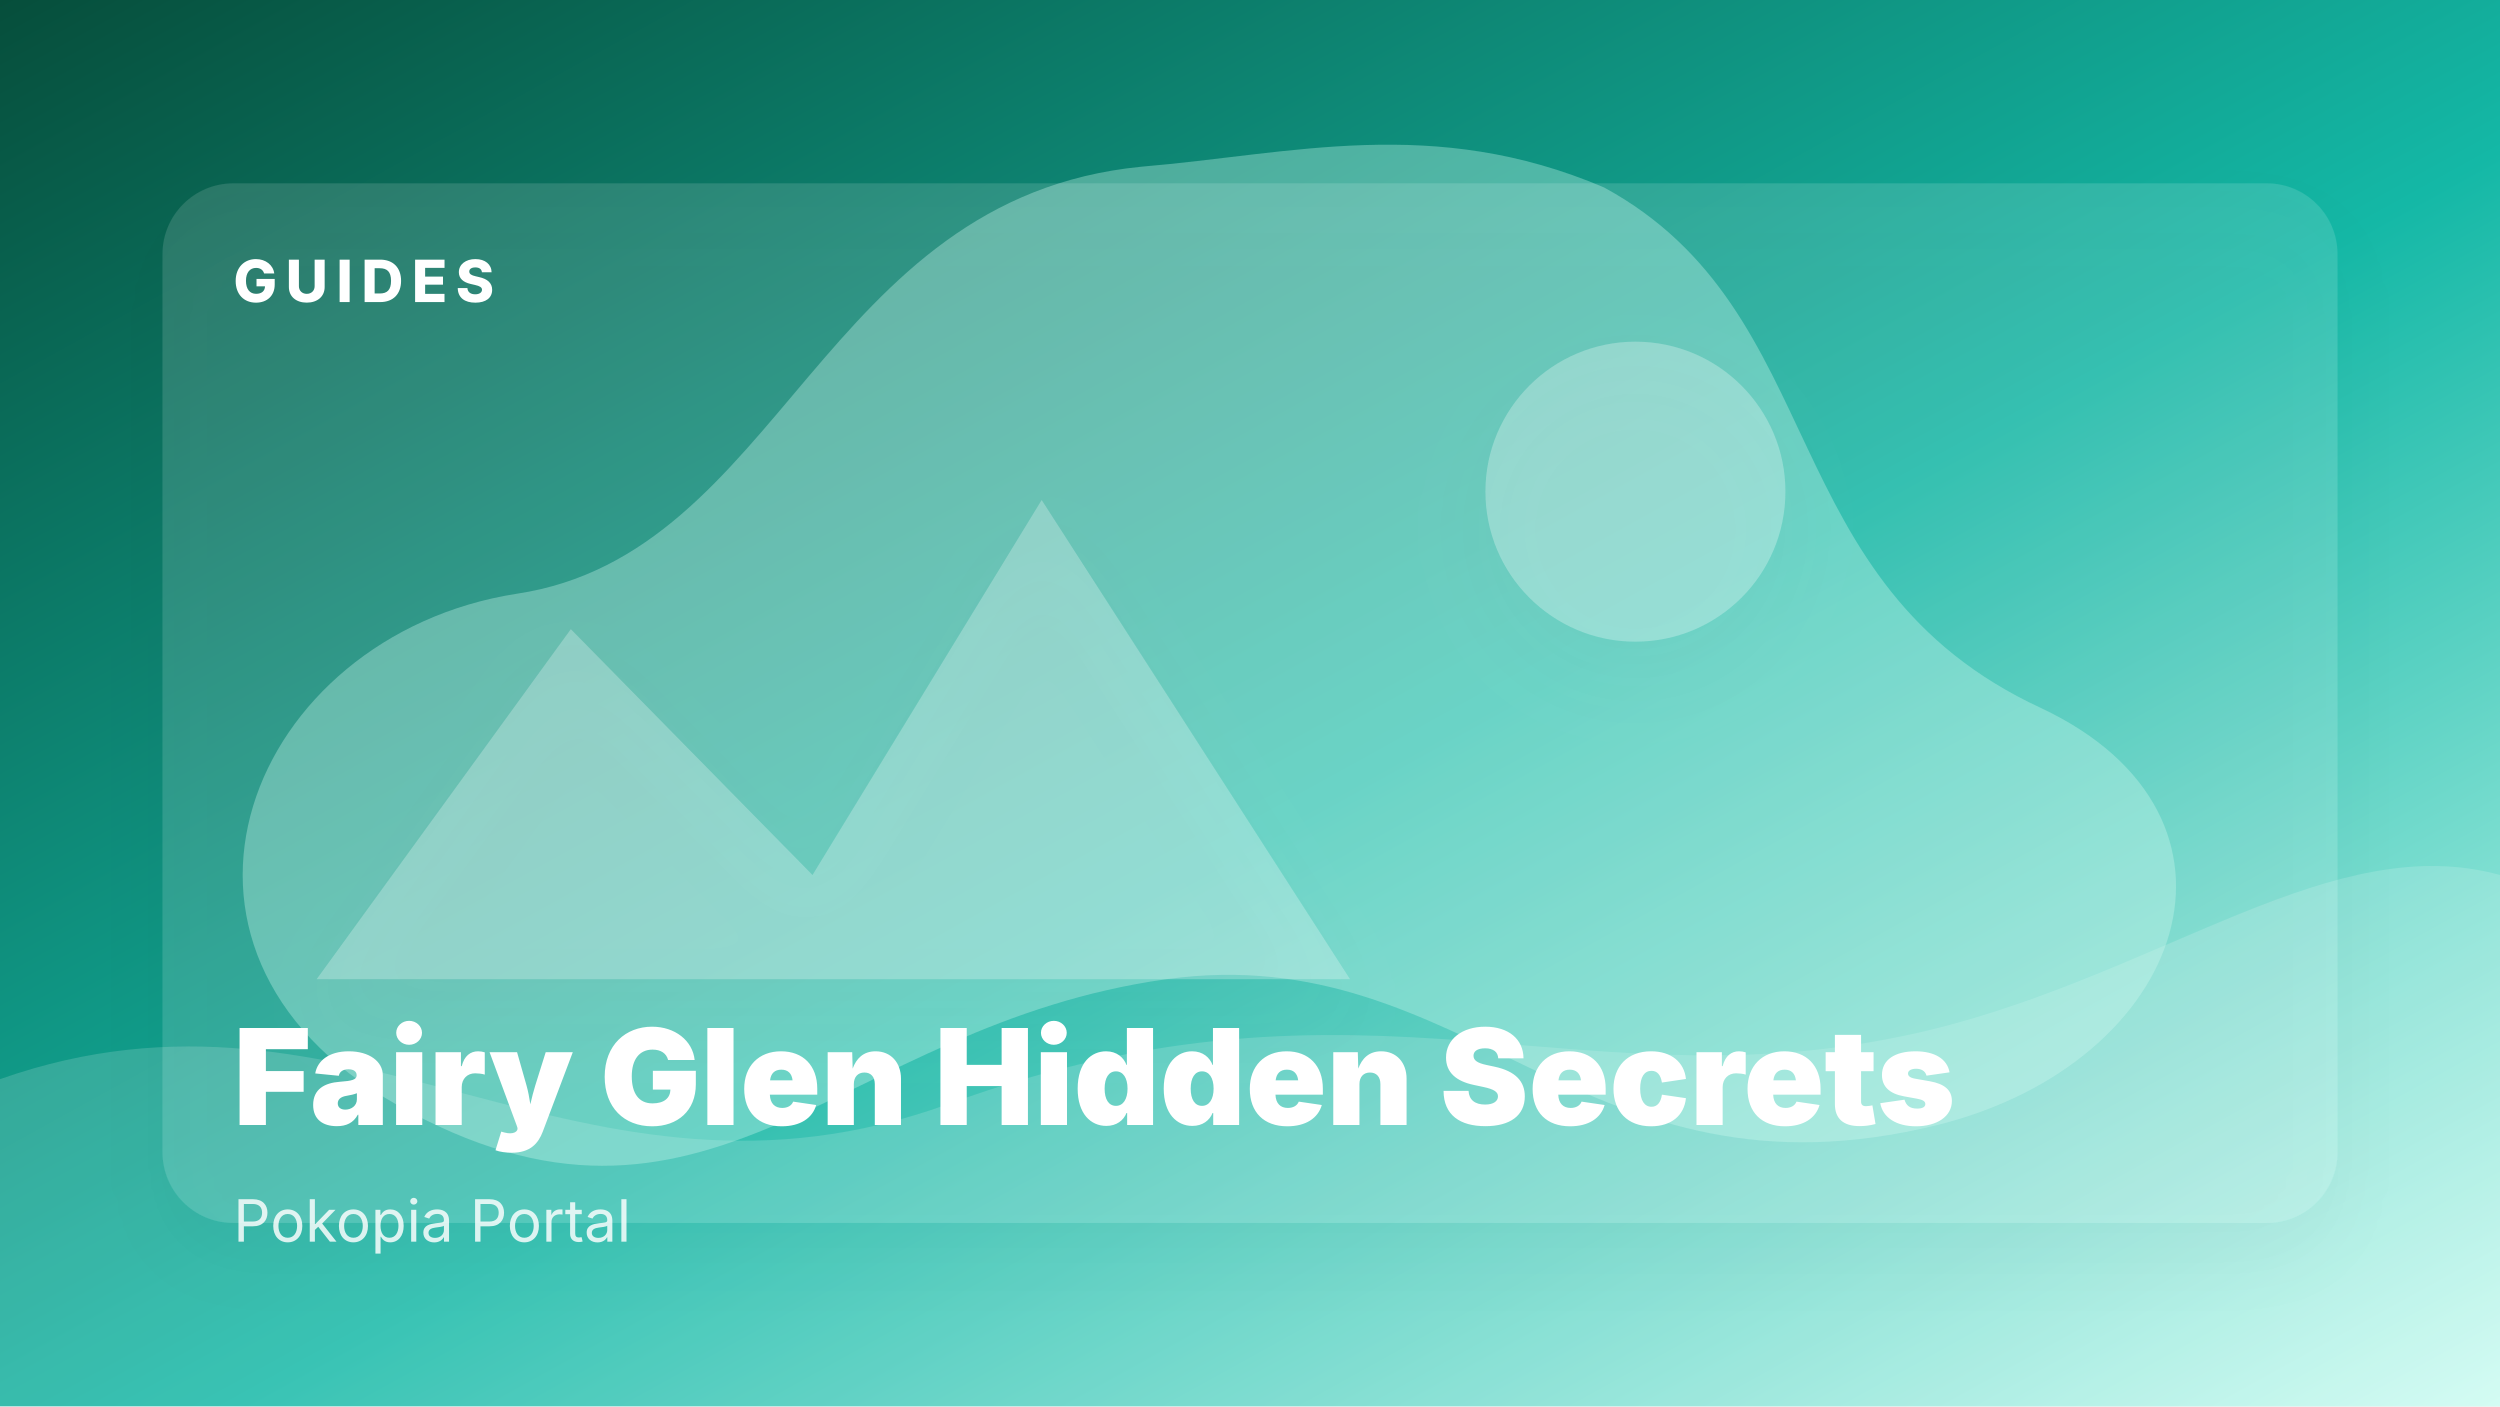
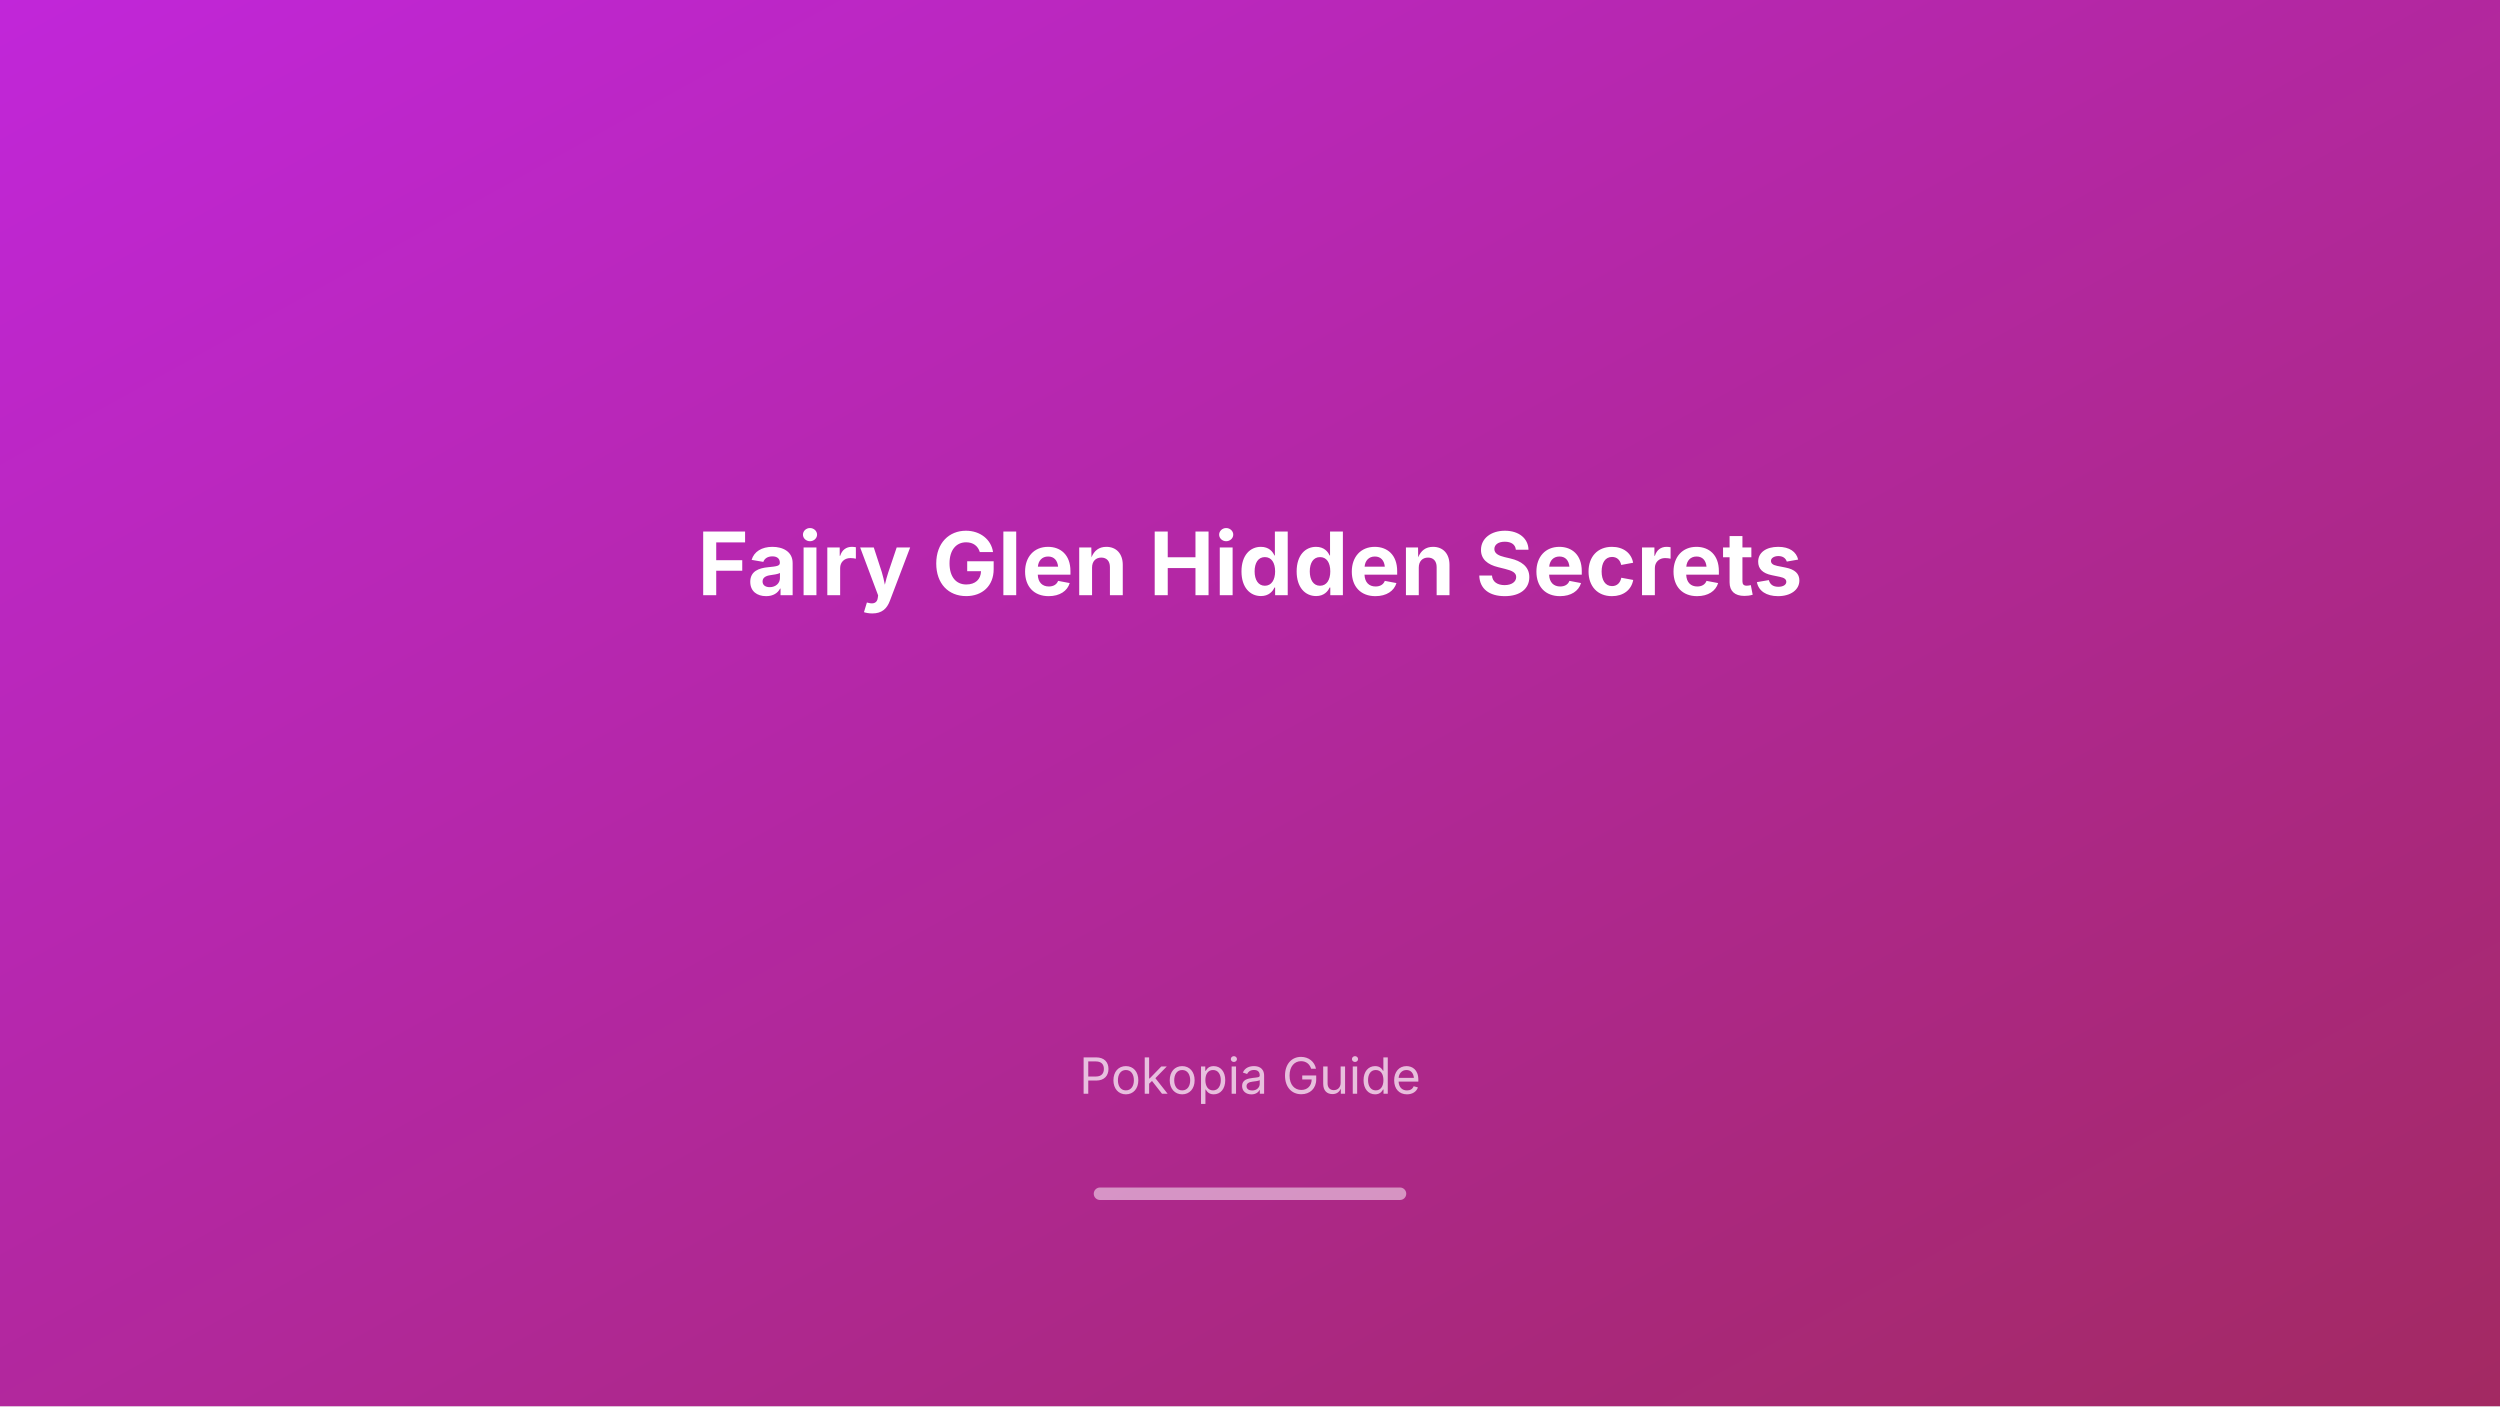
- <svg xmlns="http://www.w3.org/2000/svg" width="1200" height="675" viewBox="0 0 1200 675" role="img" aria-label="Fairy Glen Hidden Secrets">
+ <svg xmlns="http://www.w3.org/2000/svg" width="800" height="450">
  <defs>
-     <linearGradient id="bg" x1="0" y1="0" x2="1" y2="1">
-       <stop offset="0" stop-color="#064e3b" />
-       <stop offset=".55" stop-color="#14b8a6" />
-       <stop offset="1" stop-color="#ccfbf1" />
+     <linearGradient id="bg" x1="0%" y1="0%" x2="100%" y2="100%">
+       <stop offset="0%" style="stop-color:hsl(292,70%,50%);stop-opacity:1" />
+       <stop offset="100%" style="stop-color:hsl(332,60%,40%);stop-opacity:1" />
    </linearGradient>
-     <filter id="soft" x="-20%" y="-20%" width="140%" height="140%">
-       <feDropShadow dx="0" dy="18" stdDeviation="18" flood-color="#000" flood-opacity=".22" />
-     </filter>
  </defs>
-   <rect width="1200" height="675" fill="url(#bg)" />
-   <path d="M0 518 C170 458 278 594 455 530 C658 456 760 535 928 494 C1040 466 1120 398 1200 420 L1200 675 L0 675Z" fill="#ffffff" opacity=".16" />
-   <path d="M770 90 C880 150 850 280 980 340 C1090 392 1050 510 930 540 C760 582 705 450 560 470 C402 492 340 615 190 530 C58 455 120 305 248 285 C375 266 394 95 548 80 C620 74 688 55 770 90Z" fill="#ccfbf1" opacity=".34" />
-   <g filter="url(#soft)">
-     <rect x="78" y="88" width="1044" height="499" rx="34" fill="#ffffff" opacity=".13" />
-     <path d="M152 470 L274 302 L390 420 L500 240 L648 470Z" fill="#ffffff" opacity=".26" />
-     <circle cx="785" cy="236" r="72" fill="#ffffff" opacity=".28" />
-   </g>
-   <text x="112" y="145" fill="#fff" font-family="Inter,Segoe UI,Arial,sans-serif" font-size="28" font-weight="800" letter-spacing="4">GUIDES</text>
-   <text x="112" y="540" fill="#fff" font-family="Inter,Segoe UI,Arial,sans-serif" font-size="64" font-weight="900">Fairy Glen Hidden Secrets</text>
-   <text x="112" y="596" fill="#fff" opacity=".82" font-family="Inter,Segoe UI,Arial,sans-serif" font-size="28">Pokopia Portal</text>
+   <rect width="800" height="450" fill="url(#bg)" />
+   <text x="400" y="180" font-family="system-ui, -apple-system, sans-serif" font-size="28" font-weight="bold" fill="white" text-anchor="middle" dominant-baseline="middle">
+     Fairy Glen Hidden Secrets
+   </text>
+   <text x="400" y="230" font-family="system-ui, -apple-system, sans-serif" font-size="22" fill="rgba(255,255,255,0.9)" text-anchor="middle" dominant-baseline="middle">
+     
+   </text>
+   <text x="400" y="350" font-family="system-ui, -apple-system, sans-serif" font-size="16" fill="rgba(255,255,255,0.7)" text-anchor="middle">
+     Pokopia Guide
+   </text>
+   <rect x="350" y="380" width="100" height="4" rx="2" fill="rgba(255,255,255,0.5)" />
</svg>
